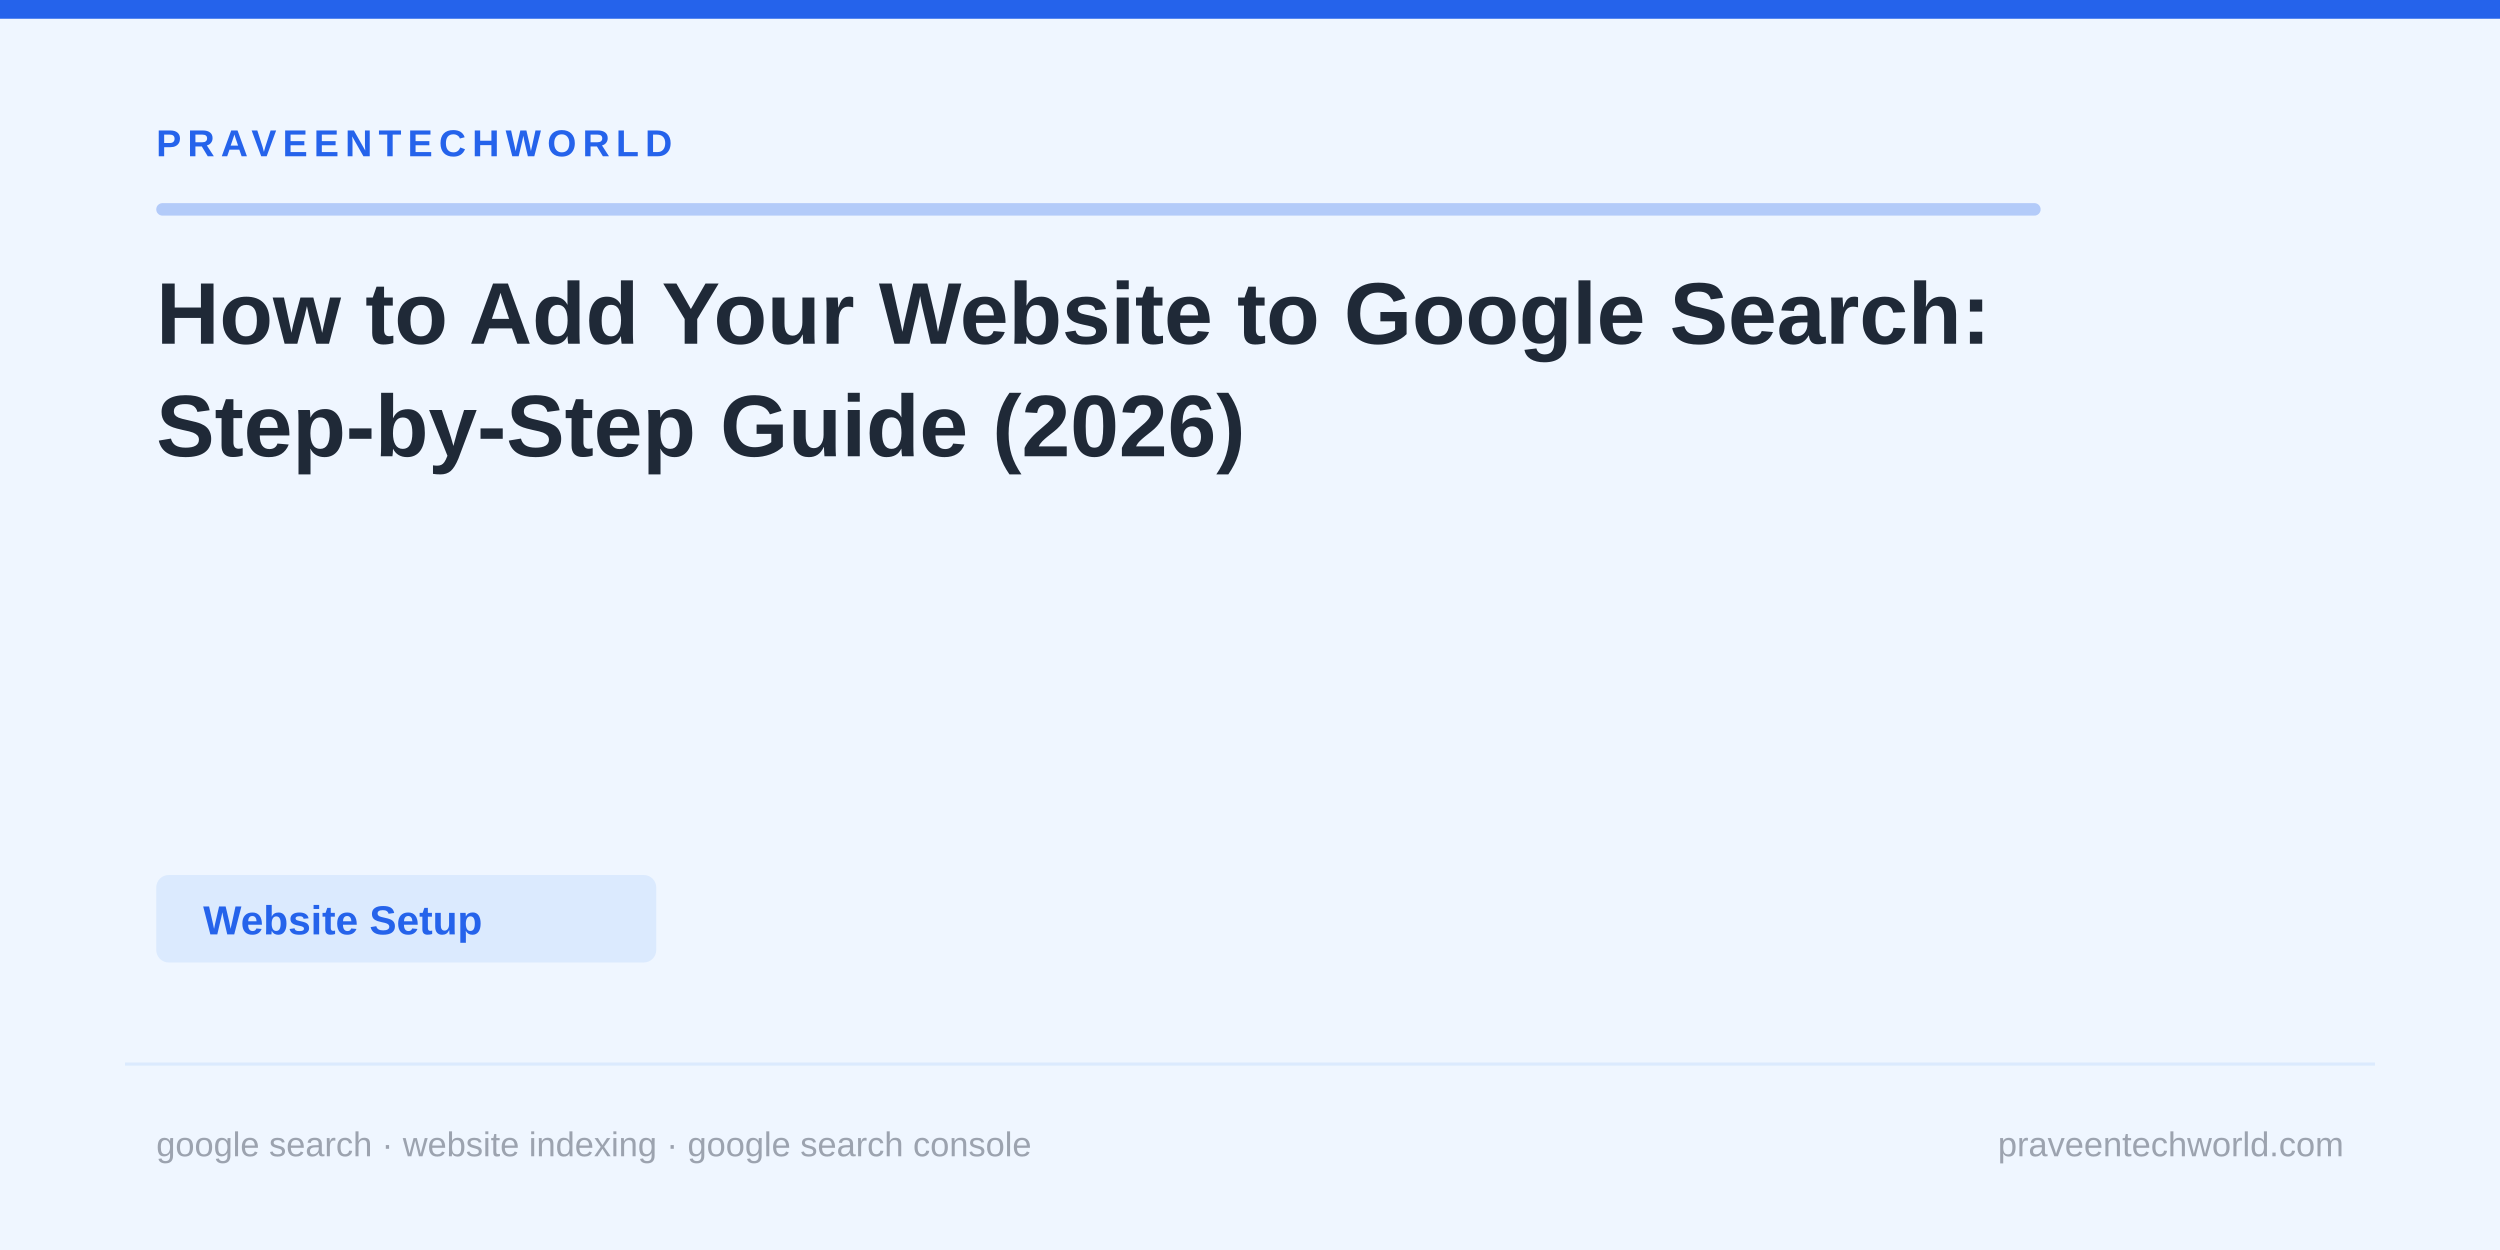
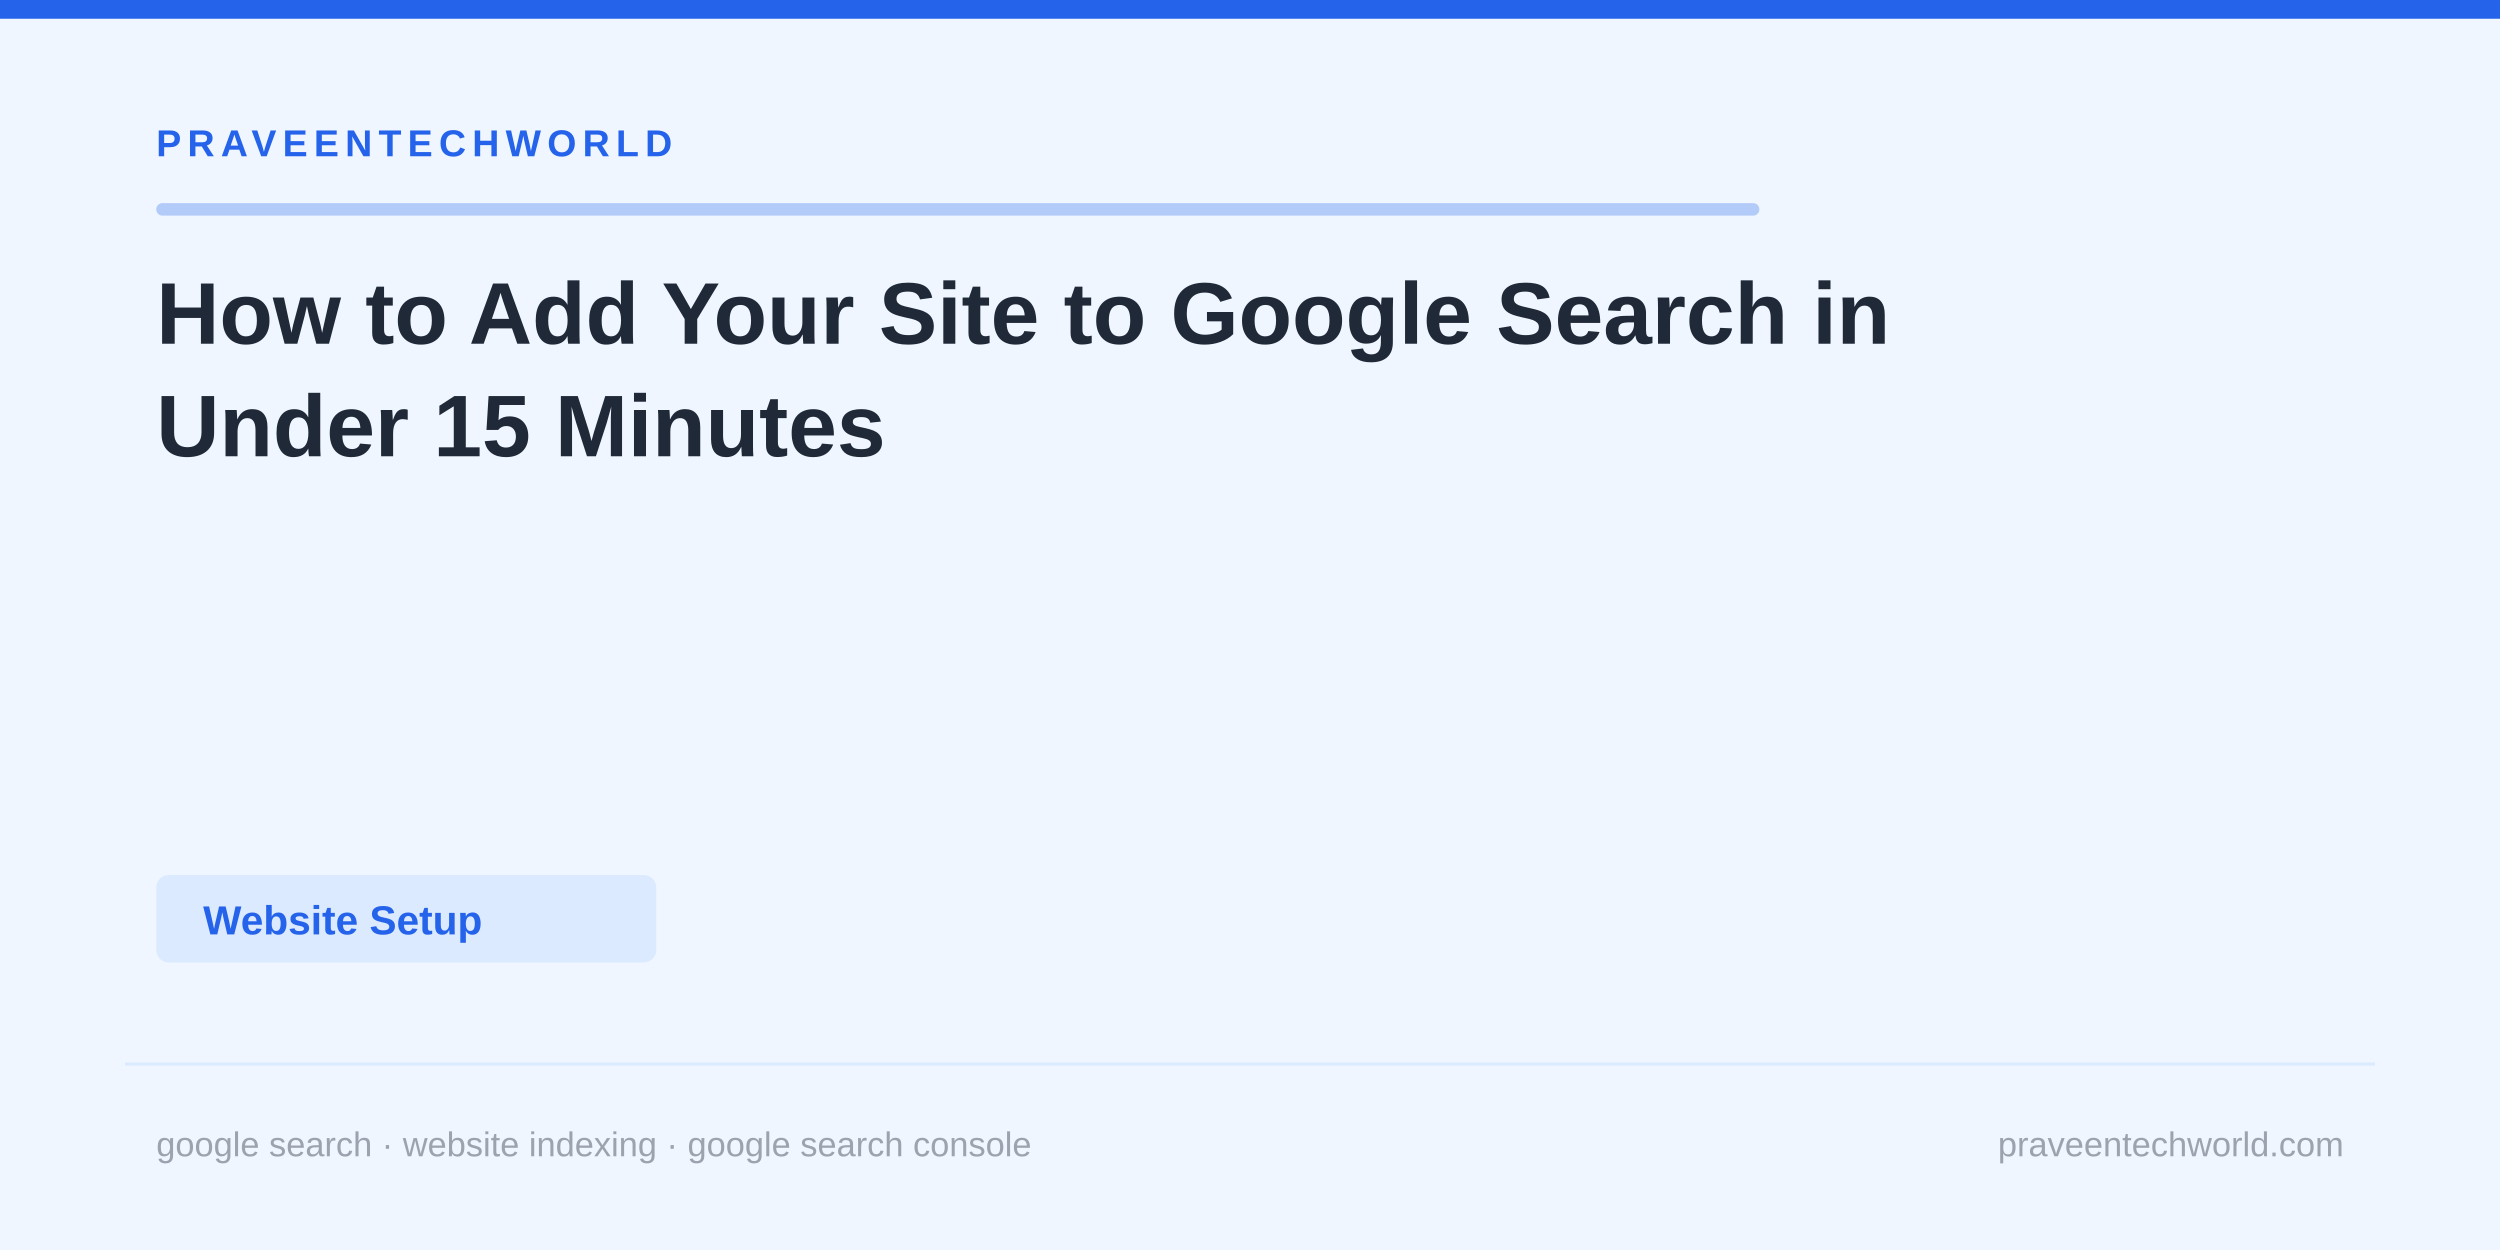
<svg xmlns="http://www.w3.org/2000/svg" viewBox="0 0 800 400" width="800" height="400">
  <rect width="800" height="400" fill="#eff6ff" />
  <rect x="0" y="0" width="800" height="6" fill="#2563eb" />
  <rect x="40" y="340" width="720" height="1" fill="#dbeafe" />
  <text x="50" y="50" font-family="Arial,sans-serif" font-size="12" fill="#2563eb" font-weight="bold" letter-spacing="2">PRAVEENTECHWORLD</text>
-   <rect x="50" y="65" width="603" height="4" rx="2" fill="#2563eb" opacity="0.3" />
+   <rect x="50" y="65" width="513" height="4" rx="2" fill="#2563eb" opacity="0.3" />
  <text x="50" y="110" font-family="Arial,sans-serif" font-size="28" fill="#1f2937" font-weight="bold">
-     <tspan x="50" dy="0">How to Add Your Website to Google Search:</tspan>
-     <tspan x="50" dy="36">Step-by-Step Guide (2026)</tspan>
+     <tspan x="50" dy="0">How to Add Your Site to Google Search in</tspan>
+     <tspan x="50" dy="36">Under 15 Minutes</tspan>
  </text>
  <rect x="50" y="280" rx="4" fill="#dbeafe" width="160" height="28" />
  <text x="65" y="299" font-family="Arial,sans-serif" font-size="13" fill="#2563eb" font-weight="bold">Website Setup</text>
  <text x="50" y="370" font-family="Arial,sans-serif" font-size="11" fill="#9ca3af">google search · website indexing · google search console</text>
  <text x="750" y="370" font-family="Arial,sans-serif" font-size="11" fill="#9ca3af" text-anchor="end">praveentechworld.com</text>
</svg>
